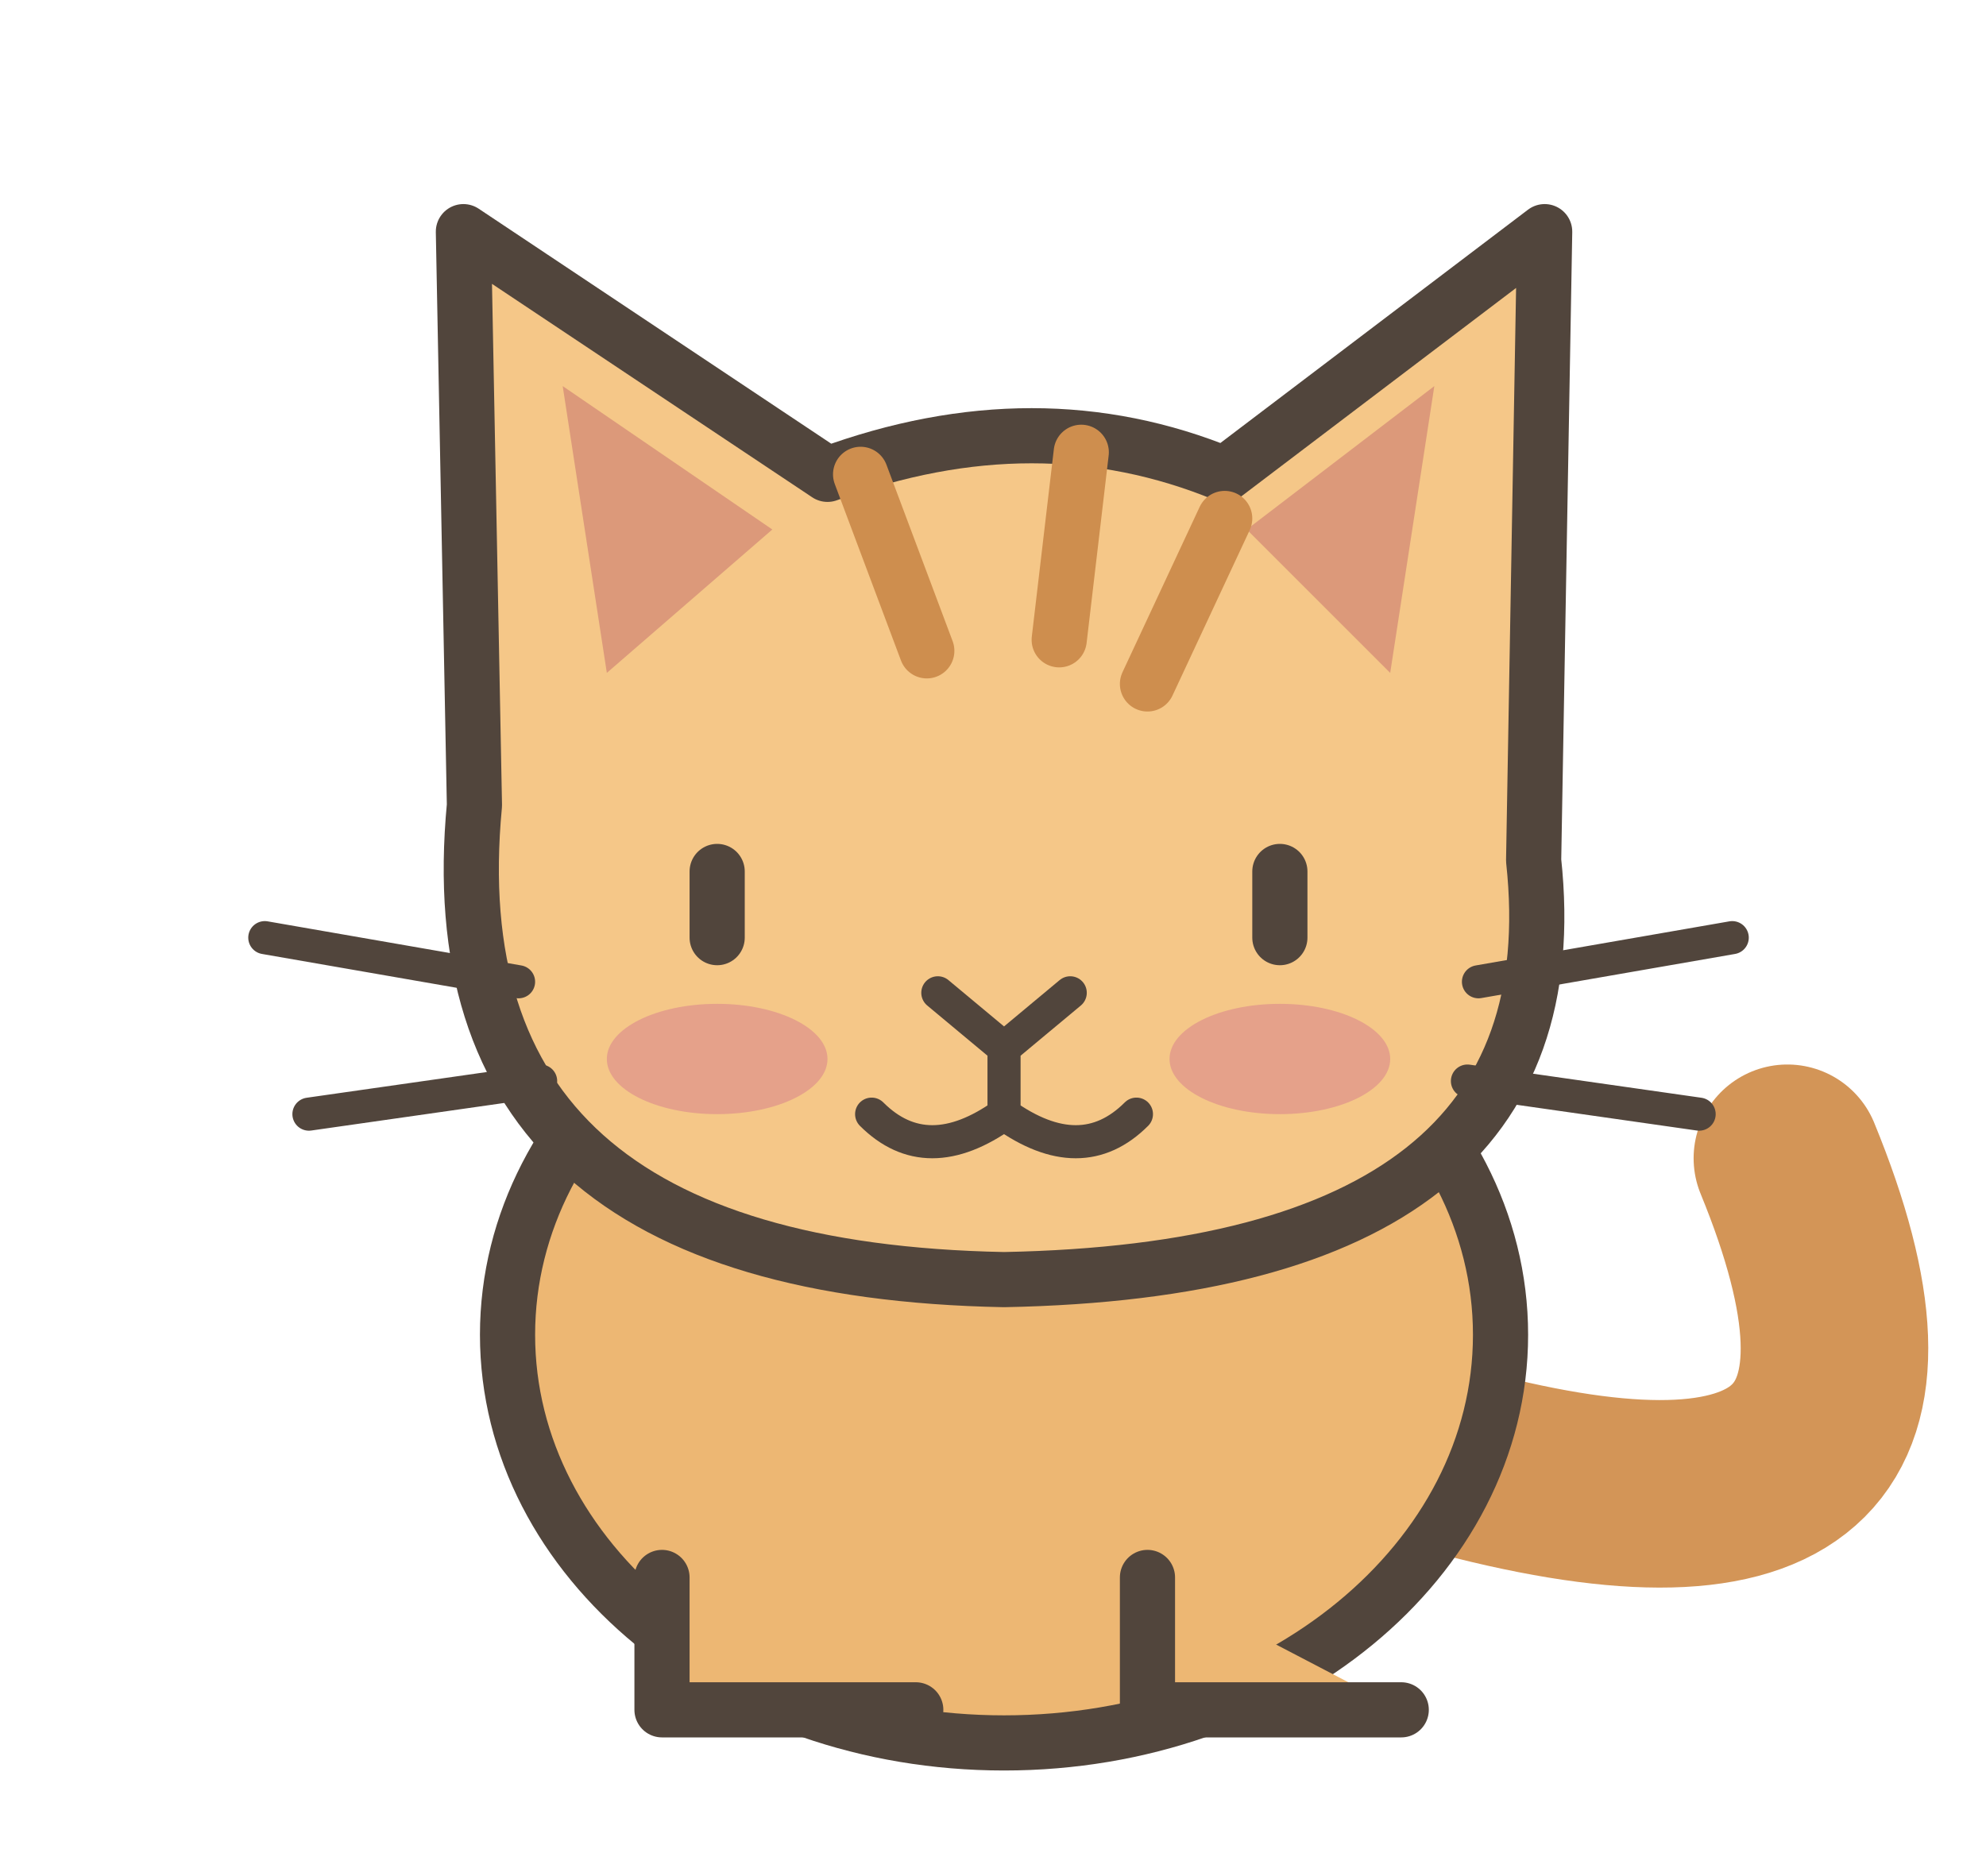
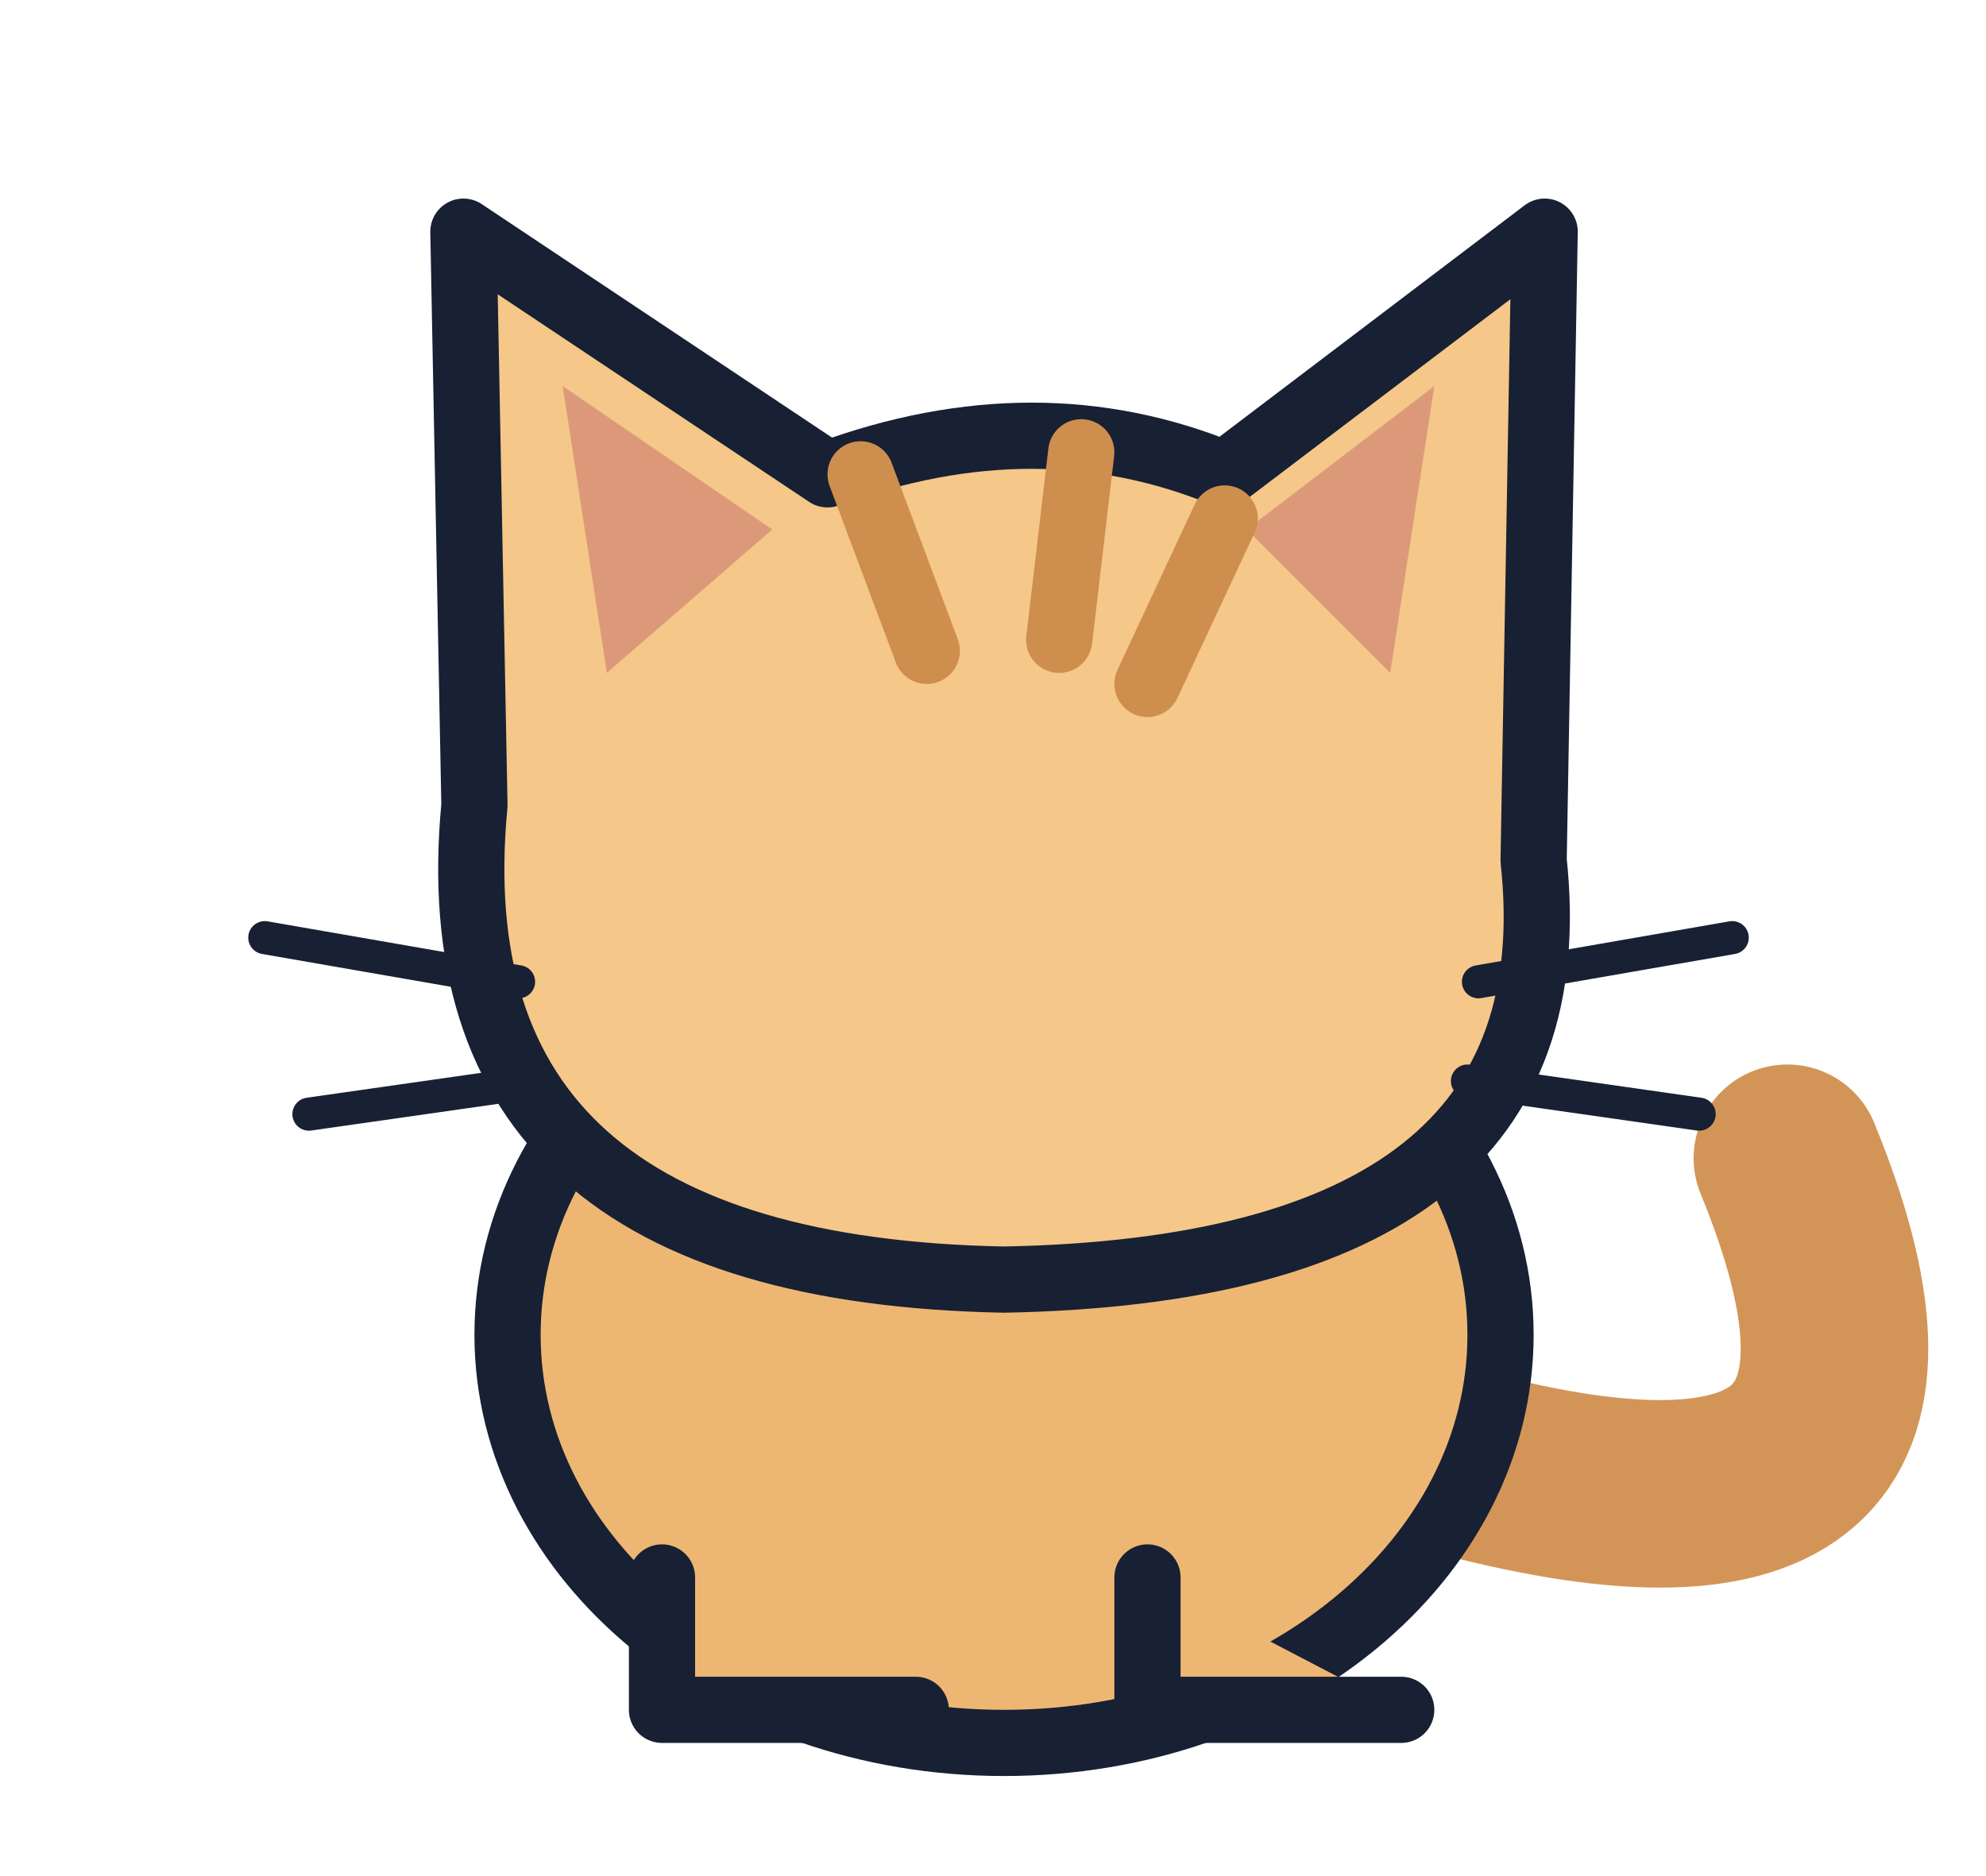
<svg xmlns="http://www.w3.org/2000/svg" width="180" height="170" viewBox="0 0 180 170">
-   <g stroke="#51453c" stroke-width="5" stroke-linecap="round" stroke-linejoin="round">
+   <g stroke="#182033" stroke-width="6" stroke-linecap="round" stroke-linejoin="round">
    <path d="M134 133 Q178 144 162 105" fill="none" stroke="#d39557" stroke-width="17" />
    <ellipse cx="91" cy="121" rx="45" ry="37" fill="#edb773" />
    <path d="M60 143v12h23m21-12v12h23" fill="#edb773" />
    <path d="M43 73 42 21 75 43Q94 36 111 43L140 21 139 78Q143 115 91 116 39 115 43 73Z" fill="#f5c788" />
    <path d="m51 35 4 26 15-13m60-13-4 26-13-13" fill="#dc997a" stroke="none" />
    <path d="m78 43 6 16m14-18-2 17m15-11-7 15" stroke="#ce8e4e" />
-     <path d="M65 79v6m51-6v6" />
-     <path d="m85 90 6 5 6-5m-6 5v6m0 0q-7 5-12 0m12 0q7 5 12 0" fill="none" stroke-width="3" />
    <path d="m47 89-23-4m25 13-21 3m106-12 23-4m-24 13 21 3" stroke-width="3" />
-     <ellipse cx="65" cy="96" rx="10" ry="5" fill="#e5a18a" stroke="none" />
-     <ellipse cx="116" cy="96" rx="10" ry="5" fill="#e5a18a" stroke="none" />
  </g>
</svg>
